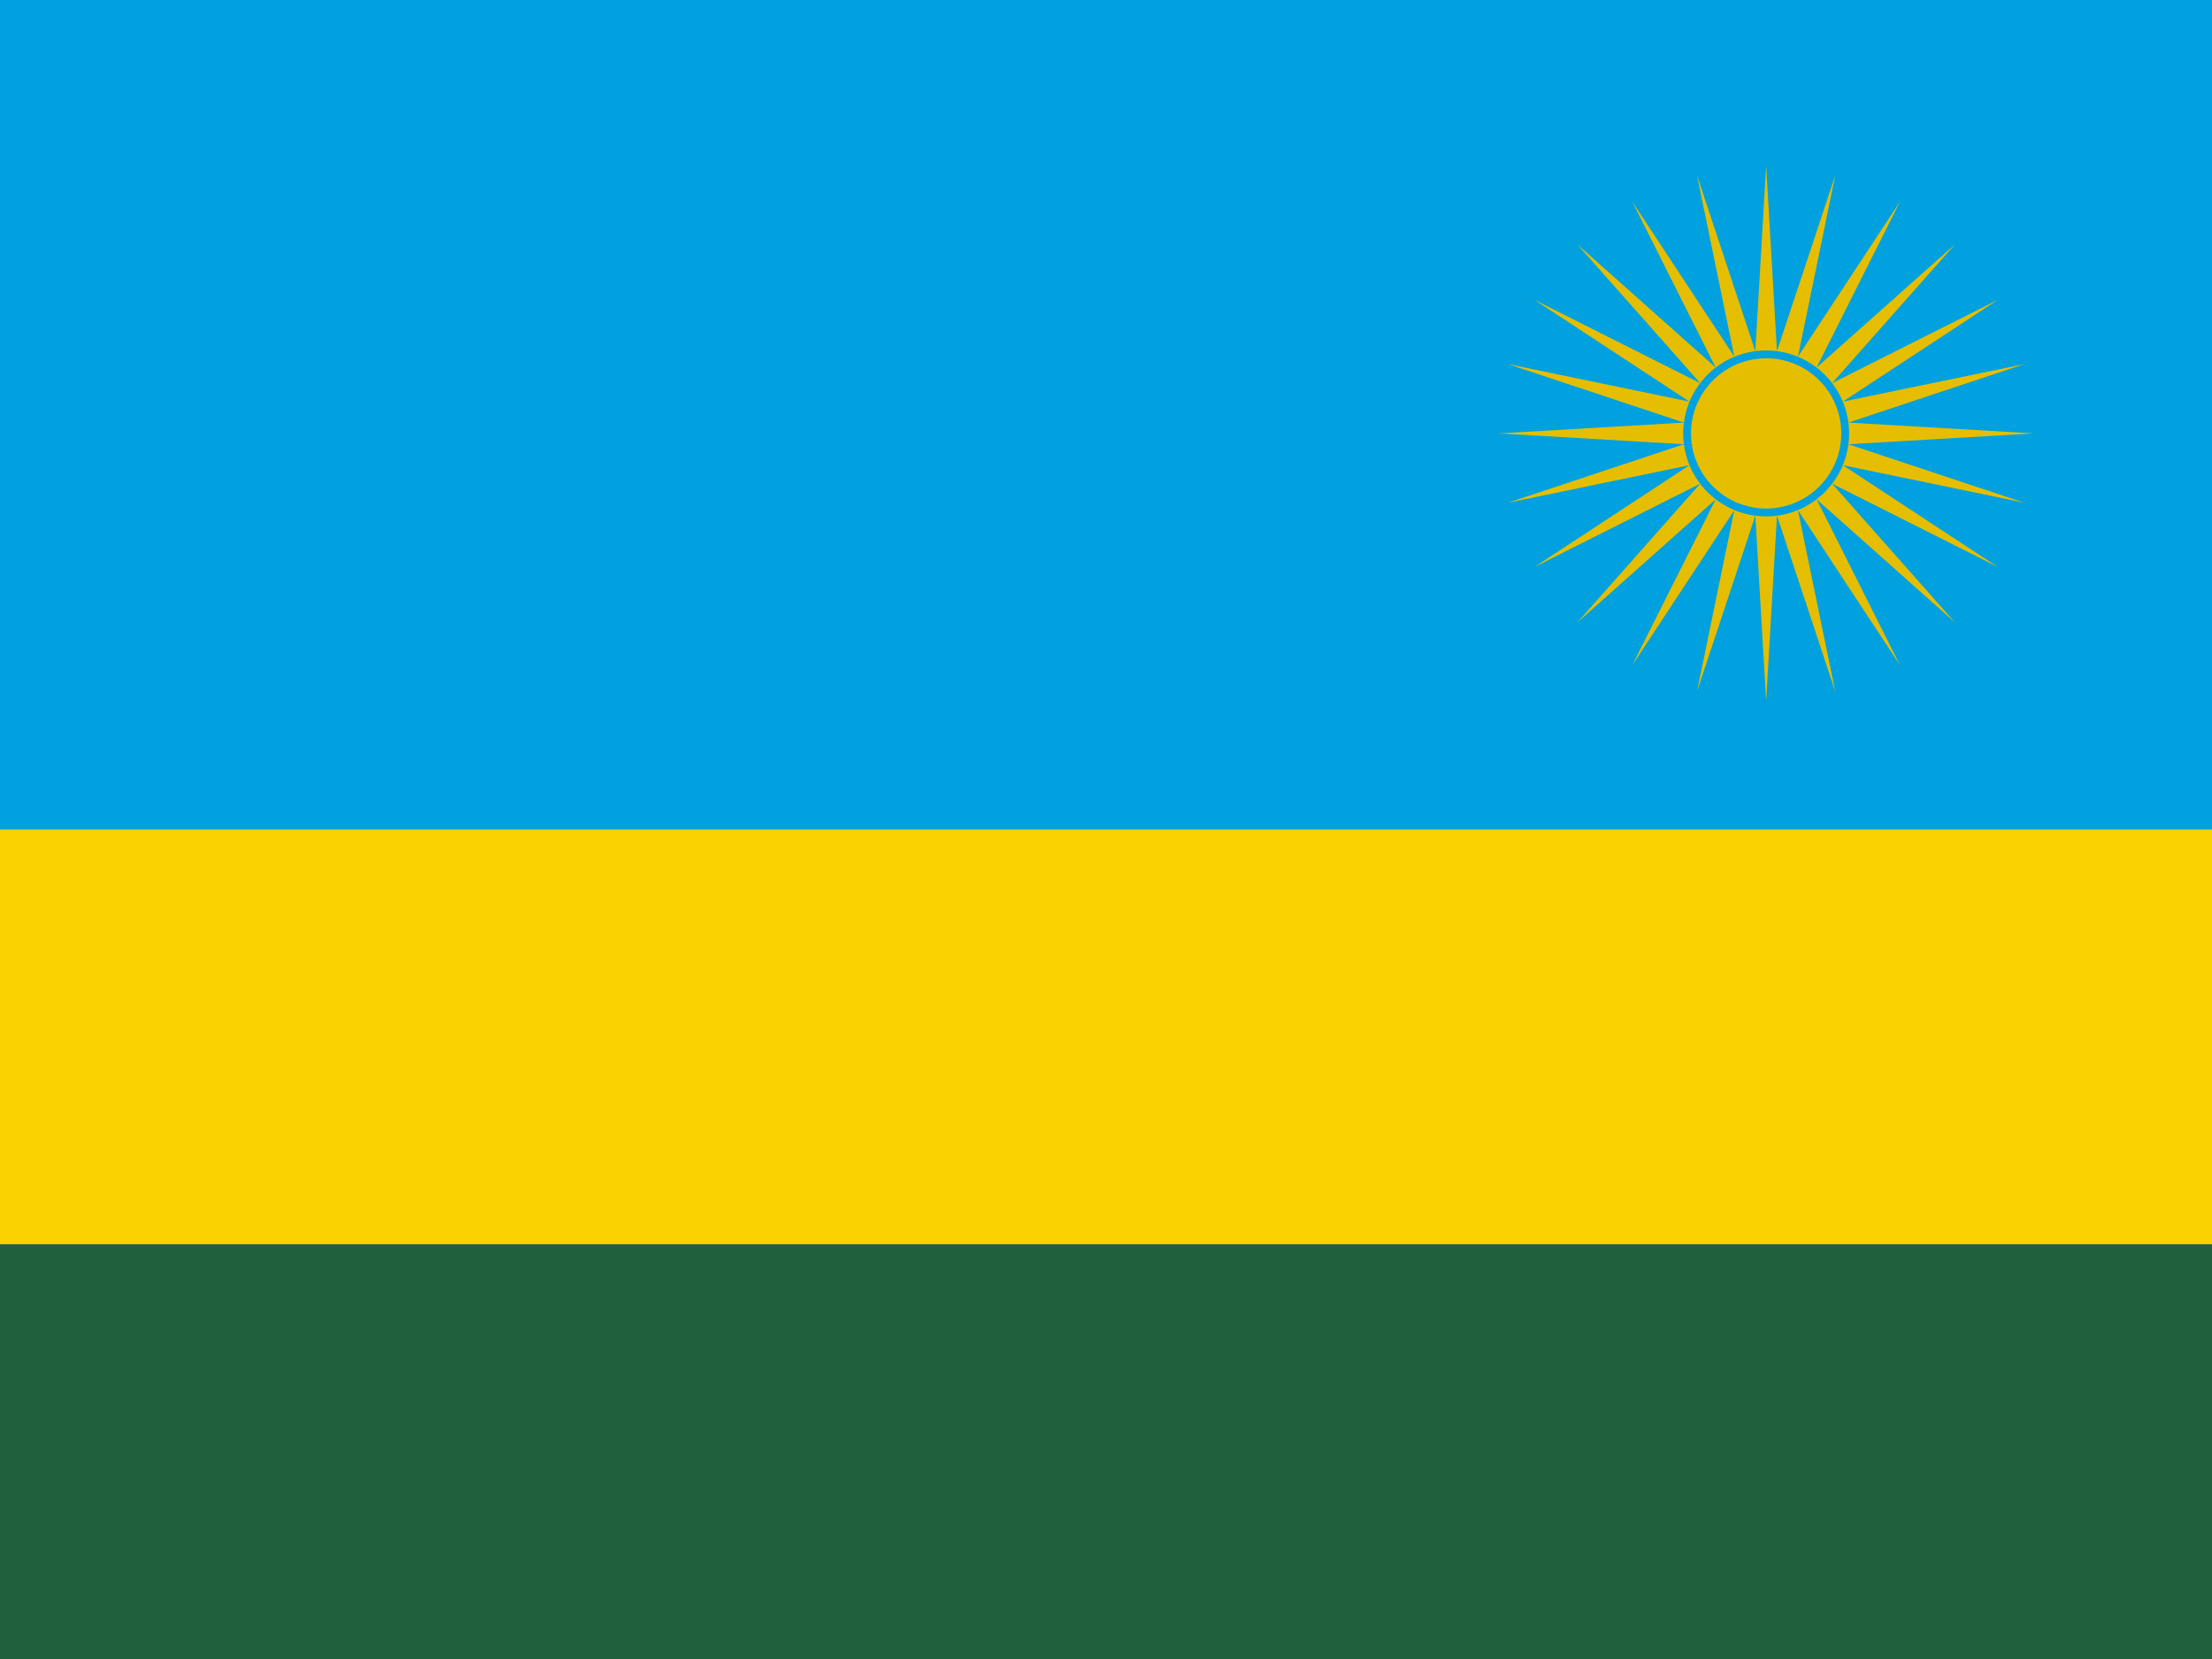
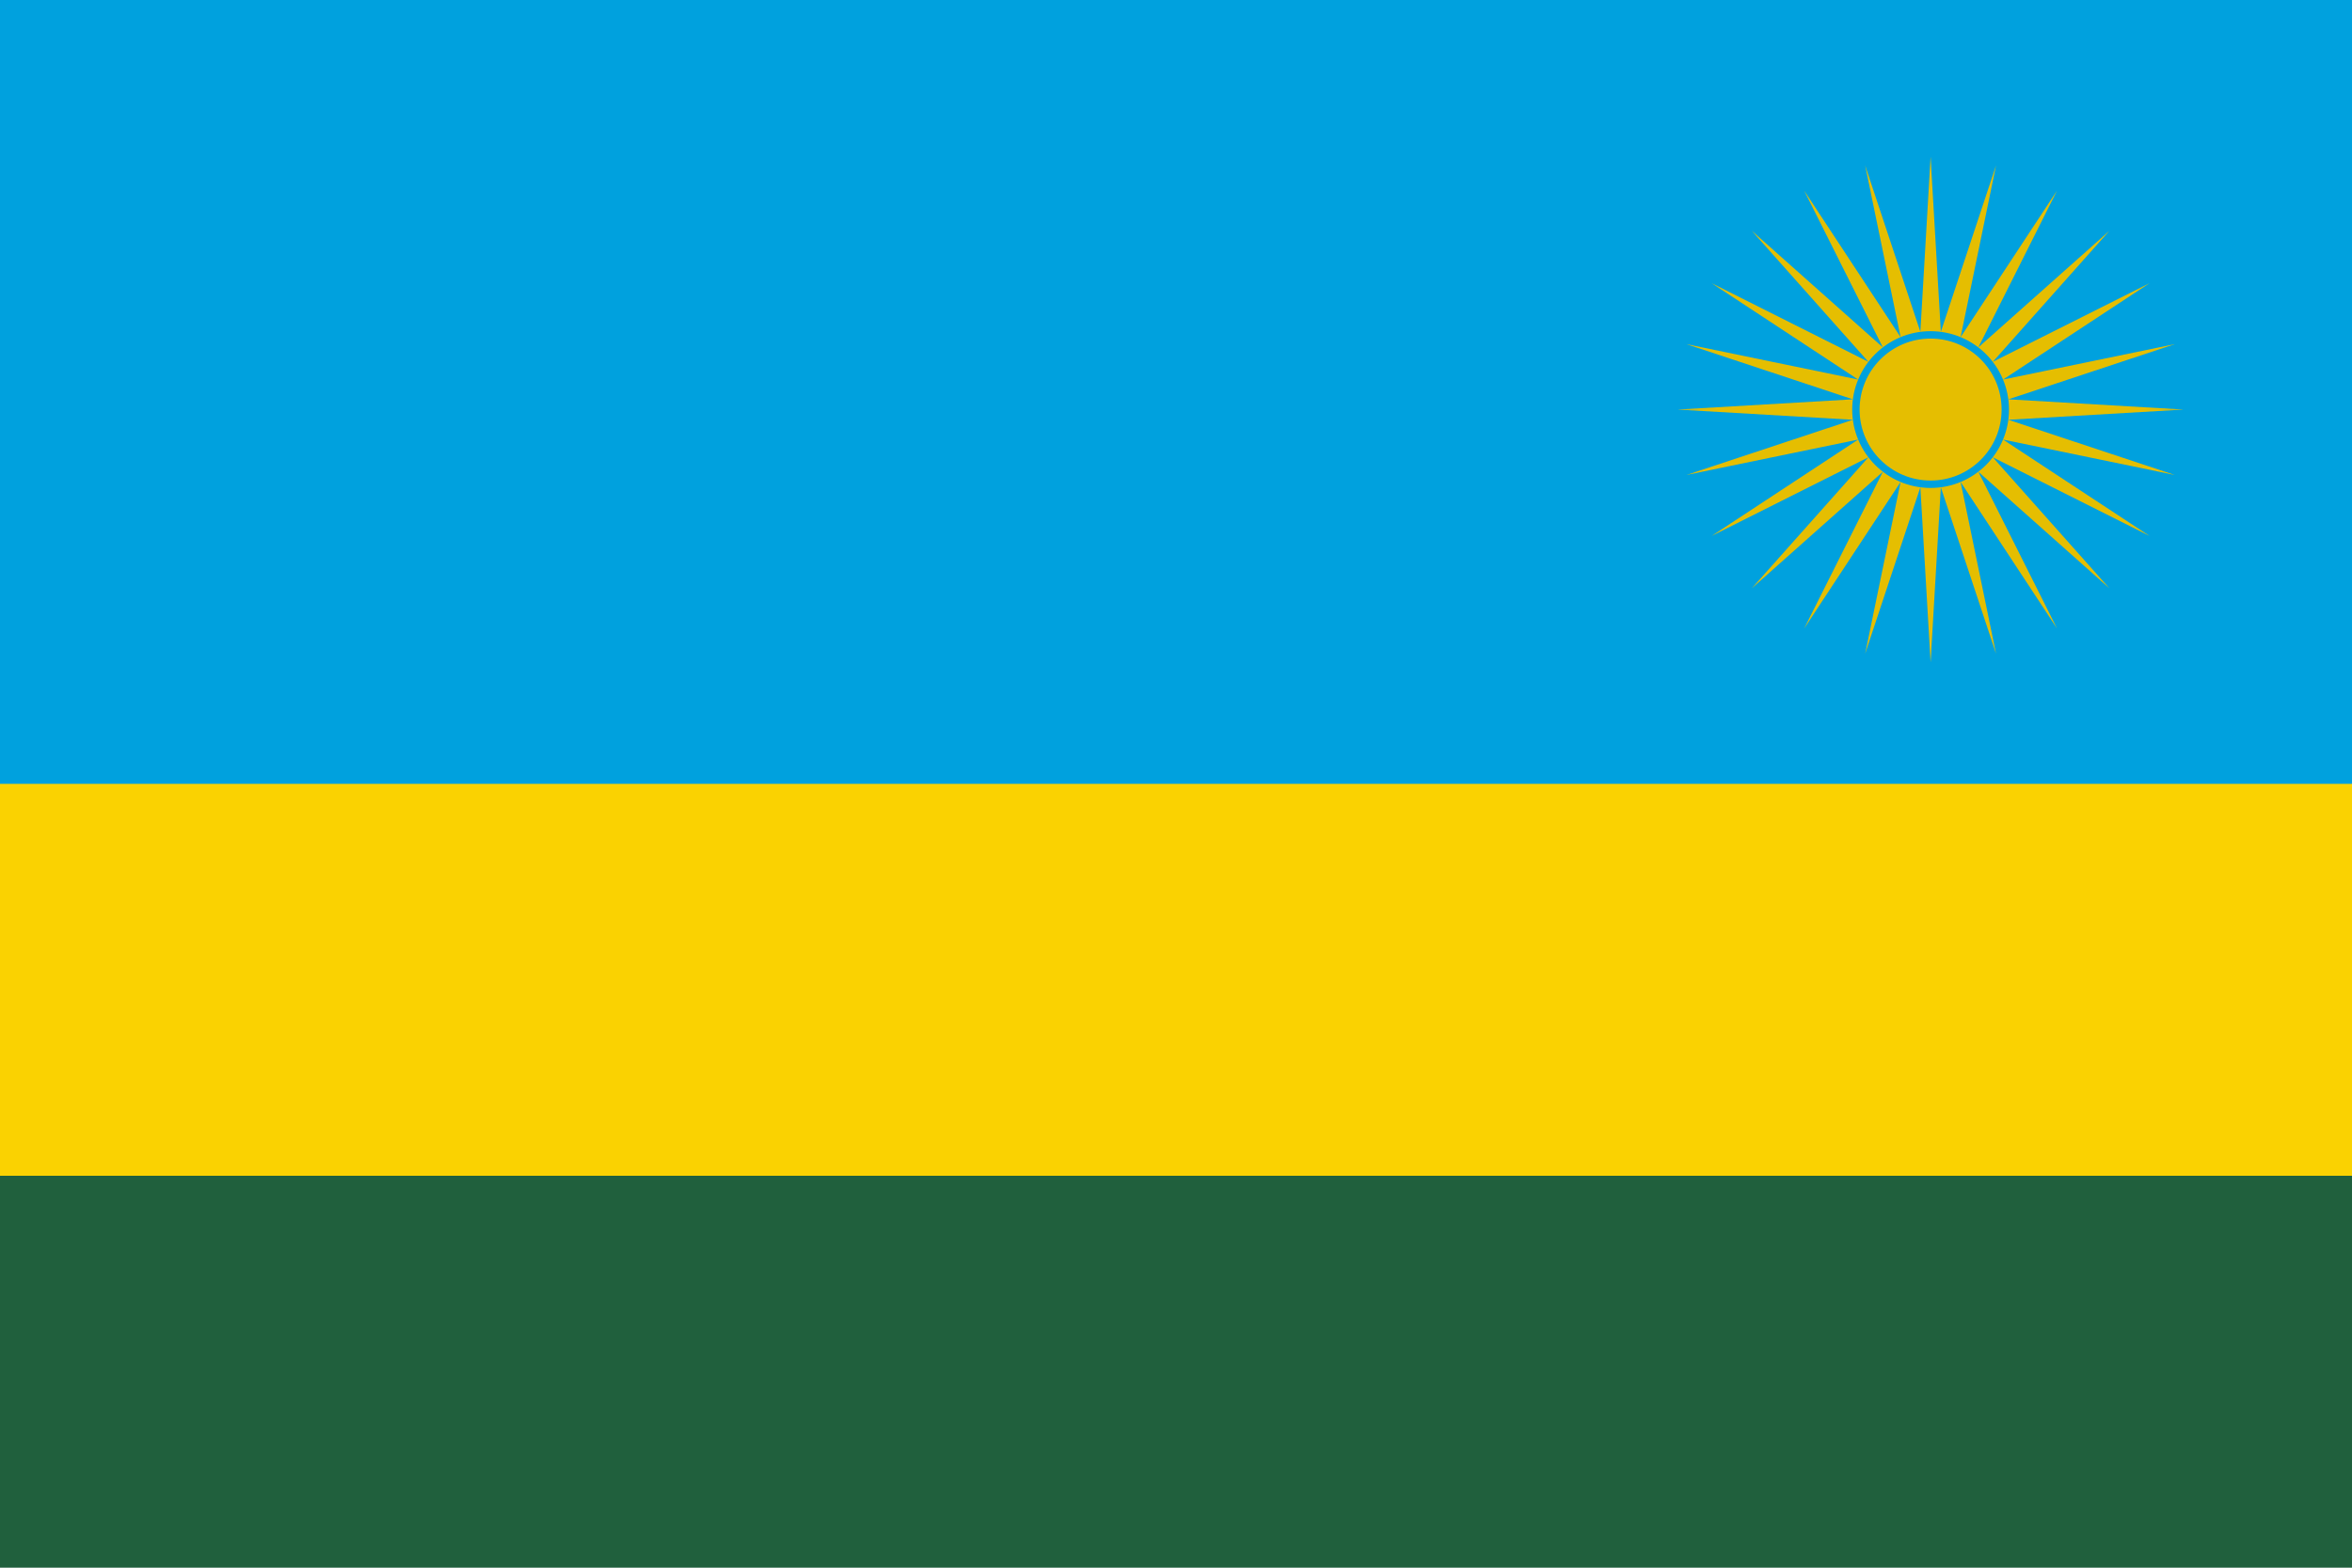
- <svg xmlns="http://www.w3.org/2000/svg" xmlns:xlink="http://www.w3.org/1999/xlink" id="flag-icons-rw" viewBox="0 0 640 480">
-   <path fill="#20603d" d="M0 0h640v480H0z" />
-   <path fill="#fad201" d="M0 0h640v360H0z" />
-   <path fill="#00a1de" d="M0 0h640v240H0z" />
-   <g transform="translate(511 125.4)scale(.66667)">
-     <g id="rw-b">
-       <path id="rw-a" fill="#e5be01" d="M116.1 0 35.7 4.7l76.4 25.4-78.8-16.3L100.6 58l-72-36.2L82 82.1 21.9 28.6l36.2 72-44.3-67.3L30 112 4.7 35.7 0 116.1-1-1z" />
-       <use xlink:href="#rw-a" width="100%" height="100%" transform="scale(1 -1)" />
+ <svg xmlns="http://www.w3.org/2000/svg" xmlns:xlink="http://www.w3.org/1999/xlink" viewBox="0 0 1080 720">
+   <path fill="#20603D" d="M0 0h1080v720H0z" />
+   <path fill="#FAD201" d="M0 0h1080v540H0z" />
+   <path fill="#00A1DE" d="M0 0h1080v360H0z" />
+   <g transform="translate(886.5 188.1)">
+     <g id="b">
+       <path id="a" fill="#E5BE01" d="M116.1 0 35.7 4.7l76.44 25.35-78.88-16.27 67.29 44.27-71.99-36.13L82.1 82.1 21.92 28.56l36.13 71.99-44.27-67.29 16.27 78.88L4.7 35.7 0 116.1-1-1z" />
+       <use xlink:href="#a" transform="scale(1 -1)" />
    </g>
-     <use xlink:href="#rw-b" width="100%" height="100%" transform="scale(-1 1)" />
-     <circle r="34.3" fill="#e5be01" stroke="#00a1de" stroke-width="3.4" />
+     <use xlink:href="#b" transform="scale(-1 1)" />
+     <circle r="34.3" fill="#E5BE01" stroke="#00A1DE" stroke-width="3.4" />
  </g>
</svg>
